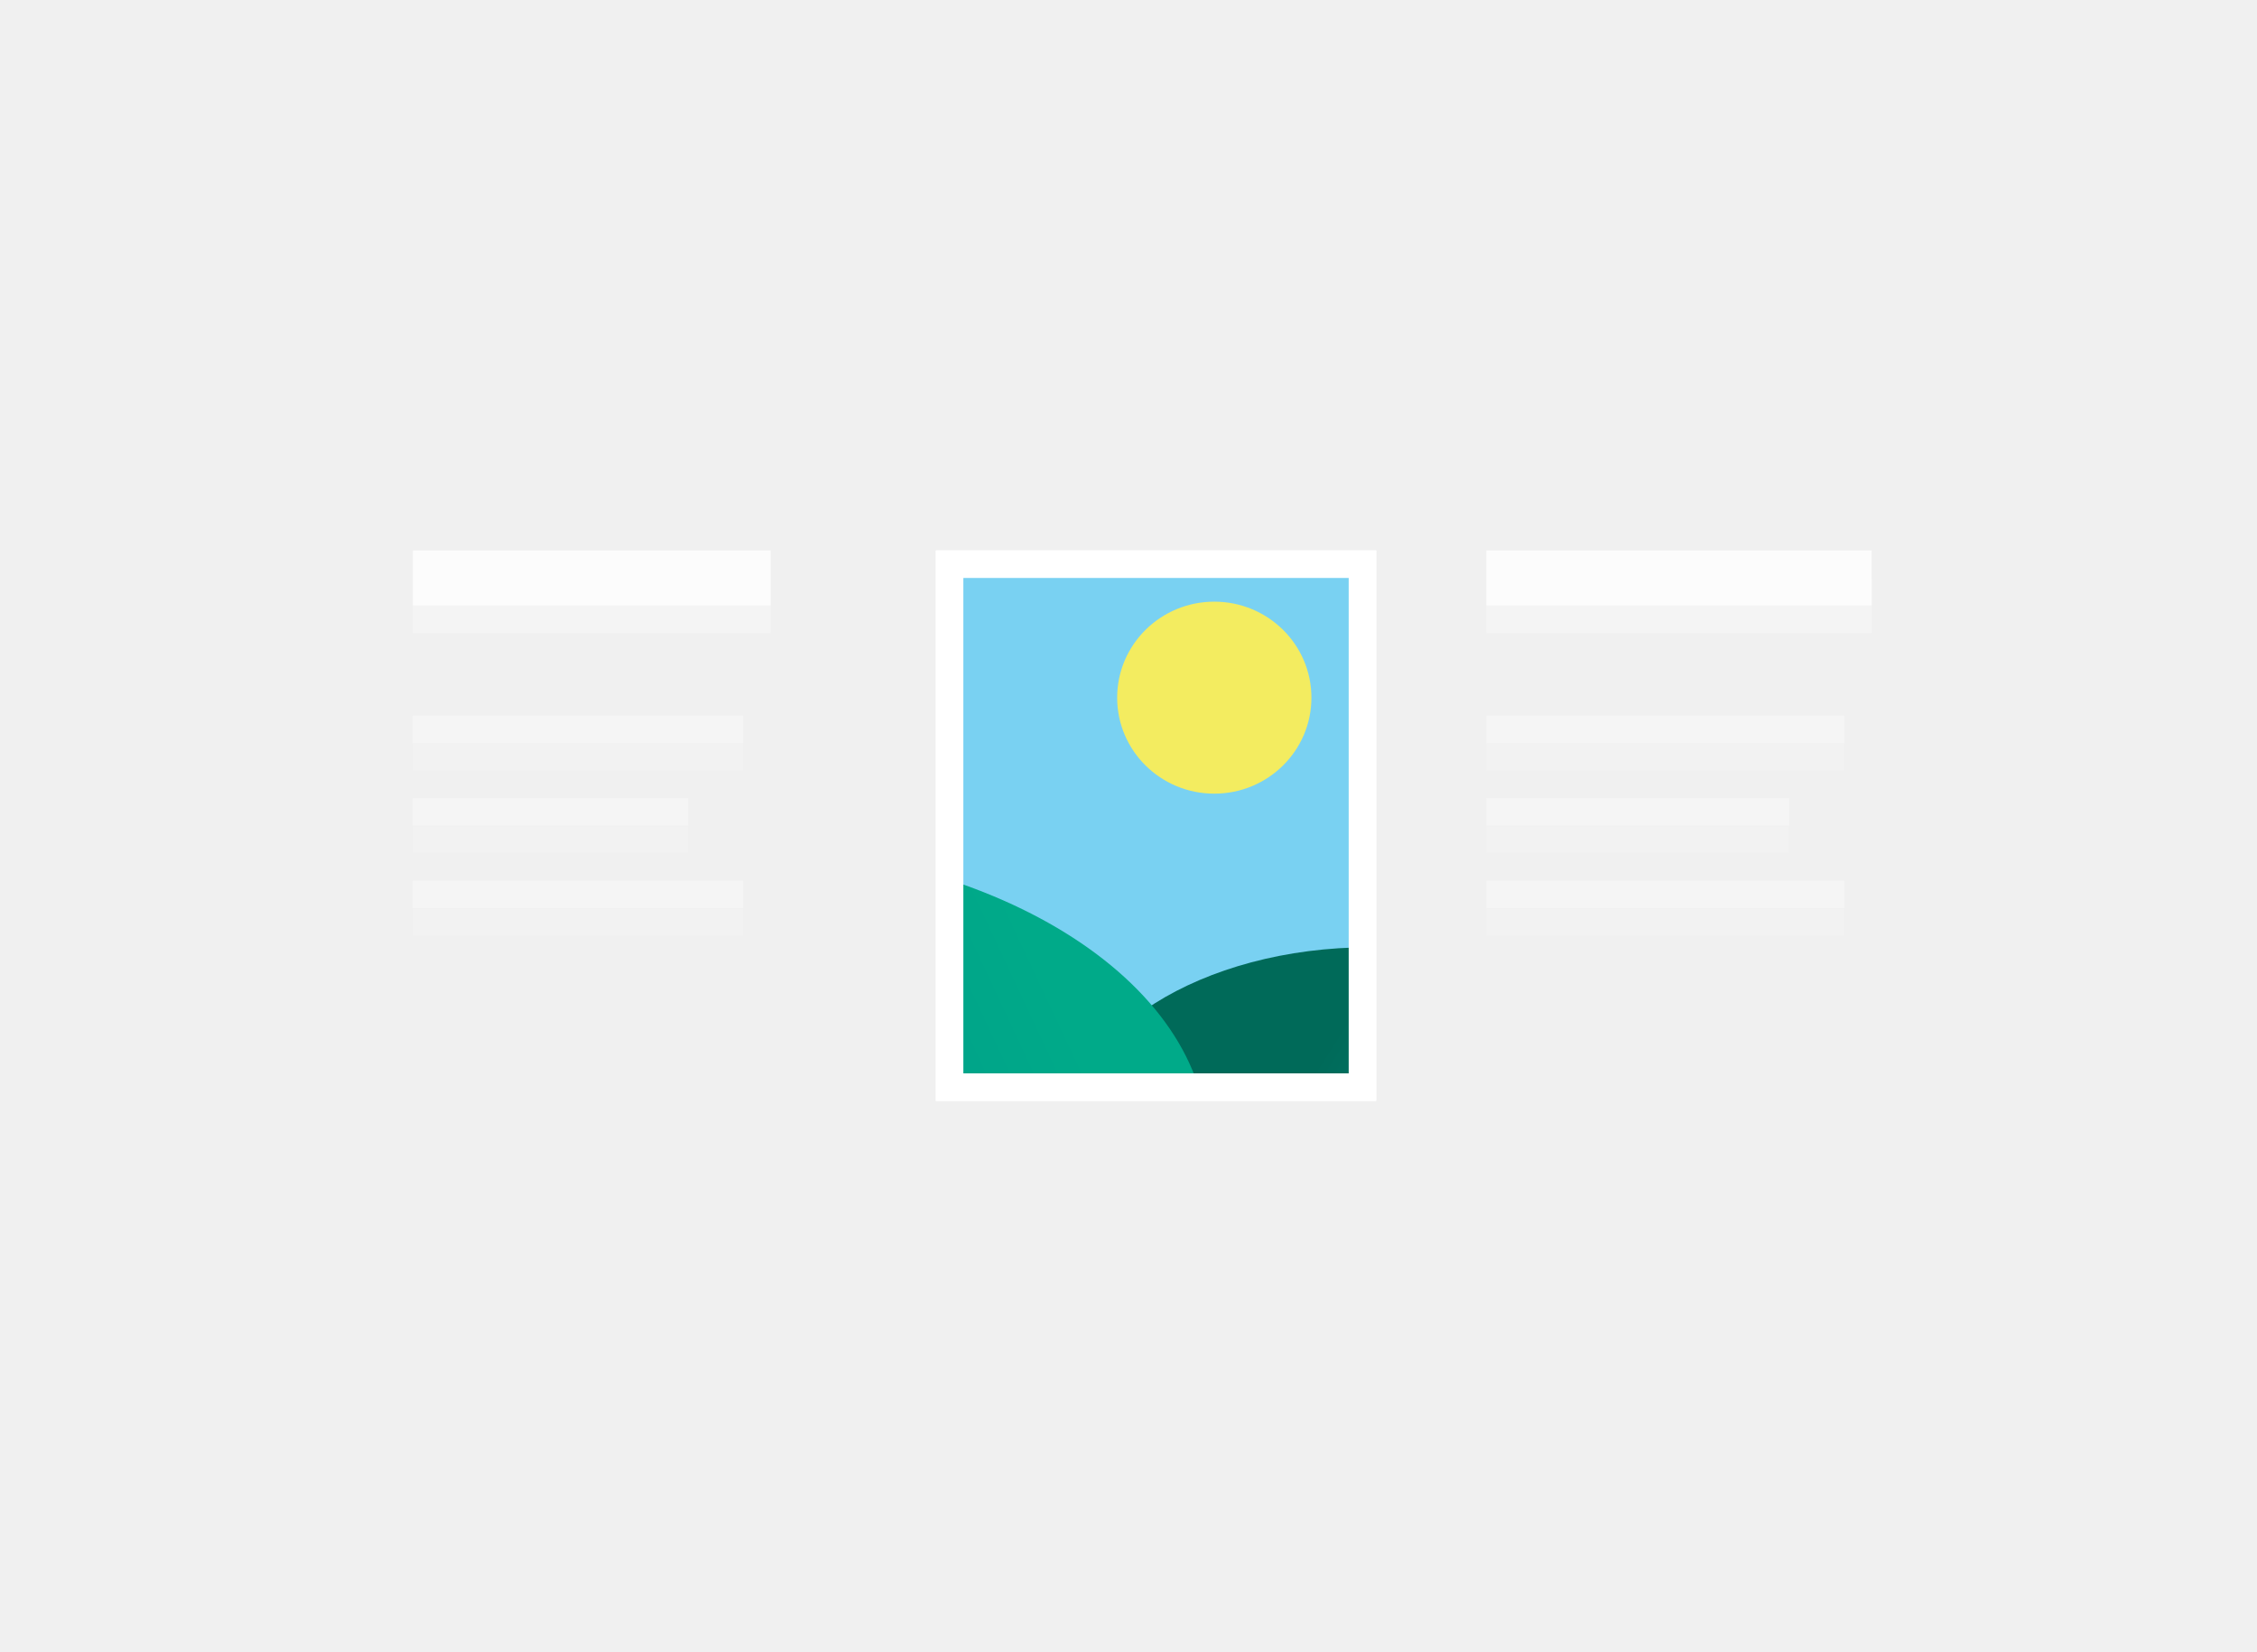
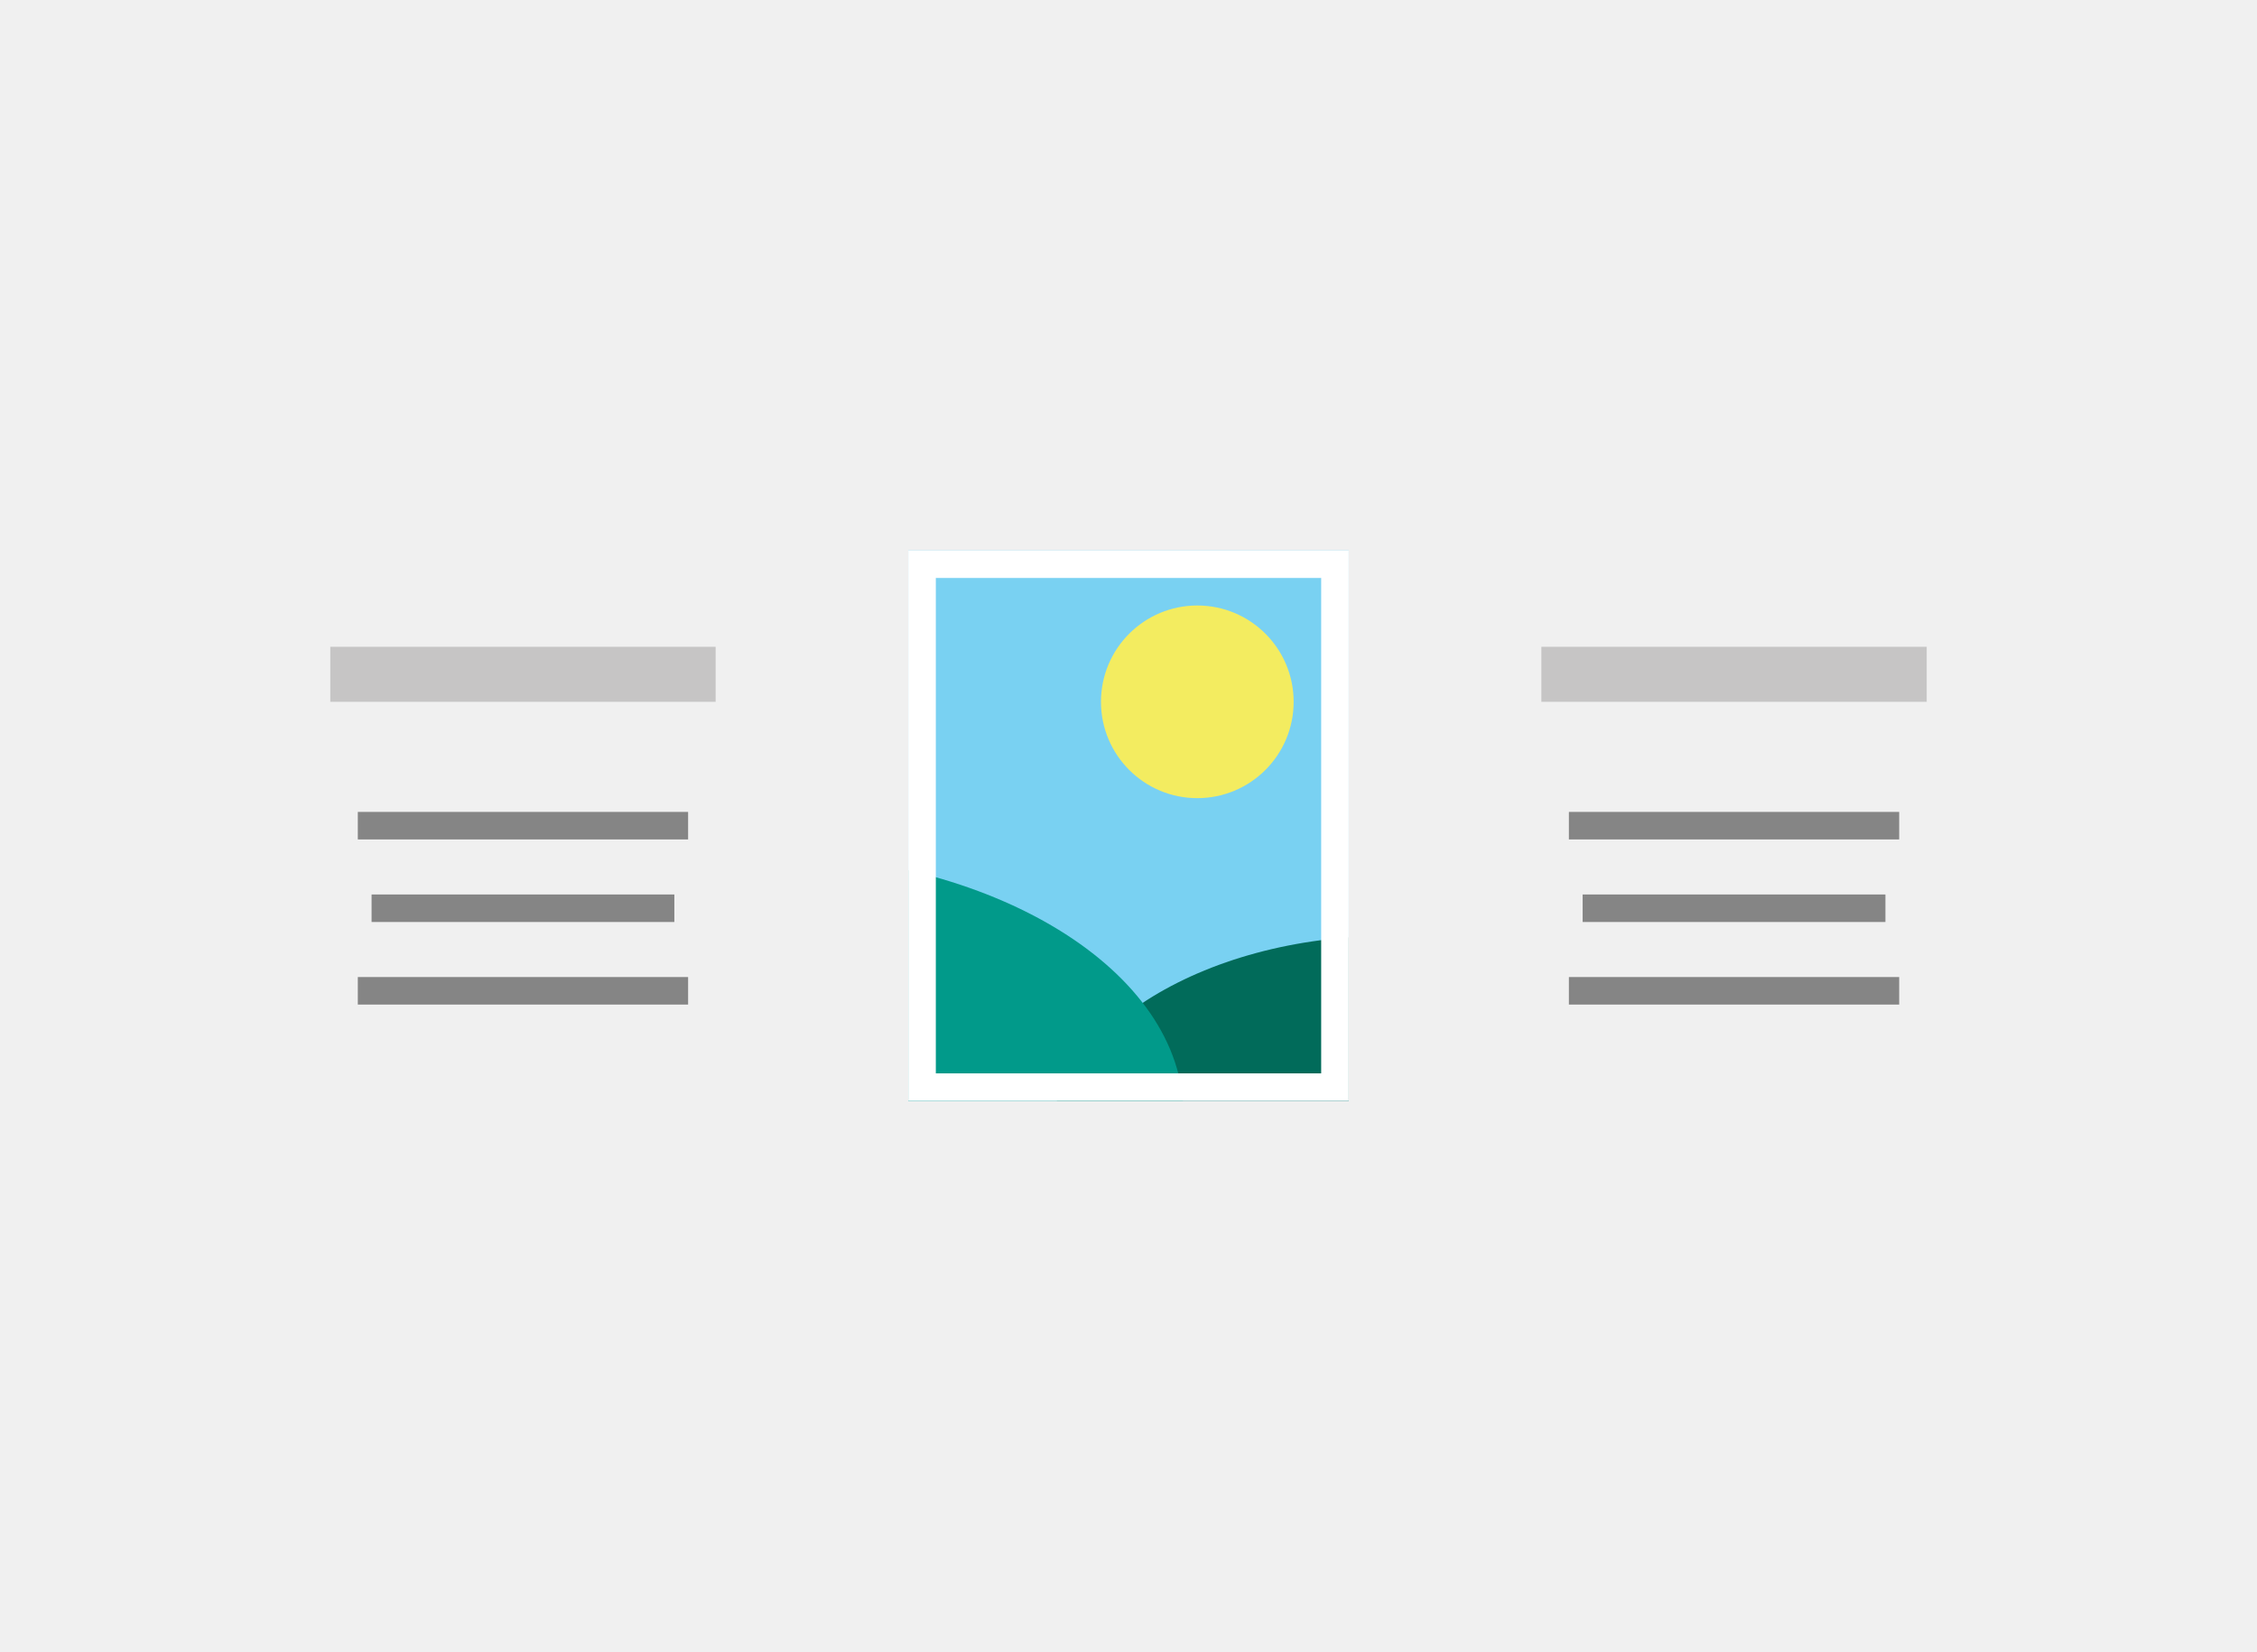
- <svg xmlns="http://www.w3.org/2000/svg" xmlns:xlink="http://www.w3.org/1999/xlink" width="82" height="60" viewBox="0 0 82 60">
+ <svg xmlns="http://www.w3.org/2000/svg" width="82" height="60" viewBox="0 0 82 60" fill="none">
+   <path d="M26 23.5H12V25.5H26V23.5Z" fill="#C6C5C5" />
+   <path d="M25 29.5H13V30.5H25V29.5Z" fill="#858585" />
+   <path d="M24.5 32.5H13.5V33.5H24.5V32.5Z" fill="#858585" />
+   <path d="M25 35.5H13V36.5H25V35.5Z" fill="#858585" />
+   <g clip-path="url(#clip0_18_2229)">
+     <rect x="33" y="20" width="16" height="20" fill="#79D1F2" />
+     <circle cx="43.5" cy="25.5" r="3.5" fill="#F3EC60" />
+     <ellipse cx="50.5" cy="42" rx="12.5" ry="8" fill="#016B5A" />
+     <ellipse cx="27.5" cy="40.5" rx="15.5" ry="9.5" fill="#019A8A" />
+   </g>
+   <rect x="33.5" y="20.5" width="15" height="19" stroke="white" />
+   <path d="M70 23.5H56V25.5H70V23.5Z" fill="#C6C5C5" />
+   <path d="M69 29.5H57V30.5H69V29.5Z" fill="#858585" />
+   <path d="M68.5 32.5H57.5V33.5H68.5V32.5Z" fill="#858585" />
+   <path d="M69 35.5H57V36.5H69V35.5Z" fill="#858585" />
  <defs>
-     <rect id="path-1" width="13" height="2" x="0" y="0" />
-     <filter id="filter-2" width="107.7%" height="200%" x="-3.8%" y="-25%" filterUnits="objectBoundingBox">
-       <feOffset dy="1" in="SourceAlpha" result="shadowOffsetOuter1" />
-       <feComposite in="shadowOffsetOuter1" in2="SourceAlpha" operator="out" result="shadowOffsetOuter1" />
-       <feColorMatrix in="shadowOffsetOuter1" values="0 0 0 0 1   0 0 0 0 1   0 0 0 0 1  0 0 0 0.292 0" />
-     </filter>
-     <path id="path-3" d="M12 12v1H0v-1h12zm-2-3v1H0V9h10zm2-3v1H0V6h12z" />
-     <filter id="filter-4" width="108.3%" height="128.6%" x="-4.2%" y="-7.1%" filterUnits="objectBoundingBox">
-       <feOffset dy="1" in="SourceAlpha" result="shadowOffsetOuter1" />
-       <feComposite in="shadowOffsetOuter1" in2="SourceAlpha" operator="out" result="shadowOffsetOuter1" />
-       <feColorMatrix in="shadowOffsetOuter1" values="0 0 0 0 1   0 0 0 0 1   0 0 0 0 1  0 0 0 0.1 0" />
-     </filter>
-     <rect id="path-5" width="15.059" height="19.07" x="0" y="0" />
-     <linearGradient id="linearGradient-7" x1="72.875%" x2="40.332%" y1="46.279%" y2="33.212%">
-       <stop offset="0%" stop-color="#008374" />
-       <stop offset="100%" stop-color="#006A59" />
-     </linearGradient>
-     <linearGradient id="linearGradient-8" x1="88.517%" x2="50%" y1="38.775%" y2="50%">
-       <stop offset="0%" stop-color="#00AA89" />
-       <stop offset="100%" stop-color="#009989" />
-     </linearGradient>
-     <rect id="path-9" width="14" height="2" x="39" y="0" />
-     <filter id="filter-10" width="107.1%" height="200%" x="-3.6%" y="-25%" filterUnits="objectBoundingBox">
-       <feOffset dy="1" in="SourceAlpha" result="shadowOffsetOuter1" />
-       <feComposite in="shadowOffsetOuter1" in2="SourceAlpha" operator="out" result="shadowOffsetOuter1" />
-       <feColorMatrix in="shadowOffsetOuter1" values="0 0 0 0 1   0 0 0 0 1   0 0 0 0 1  0 0 0 0.292 0" />
-     </filter>
-     <path id="path-11" d="M52 12v1H39v-1h13zm-2-3v1H39V9h11zm2-3v1H39V6h13z" />
-     <filter id="filter-12" width="107.7%" height="128.6%" x="-3.8%" y="-7.1%" filterUnits="objectBoundingBox">
-       <feOffset dy="1" in="SourceAlpha" result="shadowOffsetOuter1" />
-       <feComposite in="shadowOffsetOuter1" in2="SourceAlpha" operator="out" result="shadowOffsetOuter1" />
-       <feColorMatrix in="shadowOffsetOuter1" values="0 0 0 0 1   0 0 0 0 1   0 0 0 0 1  0 0 0 0.1 0" />
-     </filter>
+     <clipPath id="clip0_18_2229">
+       <rect x="33" y="20" width="16" height="20" fill="white" />
+     </clipPath>
  </defs>
-   <g fill="none" fill-rule="evenodd" class="snippets_thumbs">
-     <g class="s_mega_menu_menu_image_menu">
-       <rect width="82" height="60" class="bg" />
-       <g class="group" transform="translate(15 20)">
-         <g class="rectangle">
-           <use fill="#000" filter="url(#filter-2)" xlink:href="#path-1" />
-           <use fill="#FFF" fill-opacity=".78" xlink:href="#path-1" />
-         </g>
-         <g class="combined_shape">
-           <use fill="#000" filter="url(#filter-4)" xlink:href="#path-3" />
-           <use fill="#FFF" fill-opacity=".348" xlink:href="#path-3" />
-         </g>
-         <g class="image_1_border" transform="translate(19)">
-           <rect width="16" height="20" fill="#FFF" class="rectangle" />
-           <g class="oval___oval_mask" transform="translate(.47 .465)">
-             <mask id="mask-6" fill="#fff">
-               <use xlink:href="#path-5" />
-             </mask>
-             <use fill="#79D1F2" class="mask" xlink:href="#path-5" />
-             <ellipse cx="9.647" cy="4.884" fill="#F3EC60" class="oval" mask="url(#mask-6)" rx="3.529" ry="3.488" />
-             <ellipse cx="15.294" cy="20.93" fill="url(#linearGradient-7)" class="oval" mask="url(#mask-6)" rx="11.059" ry="6.977" />
-             <ellipse cx="-8.235" cy="21.163" fill="url(#linearGradient-8)" class="oval" mask="url(#mask-6)" rx="17.647" ry="10.93" />
-           </g>
-           <path fill="#FFF" d="M16 0v20H0V0h16zm-1 1H1v18h14V1z" class="rectangle_2" />
-         </g>
-         <g class="rectangle">
-           <use fill="#000" filter="url(#filter-10)" xlink:href="#path-9" />
-           <use fill="#FFF" fill-opacity=".78" xlink:href="#path-9" />
-         </g>
-         <g class="combined_shape">
-           <use fill="#000" filter="url(#filter-12)" xlink:href="#path-11" />
-           <use fill="#FFF" fill-opacity=".348" xlink:href="#path-11" />
-         </g>
-       </g>
-     </g>
-   </g>
</svg>
